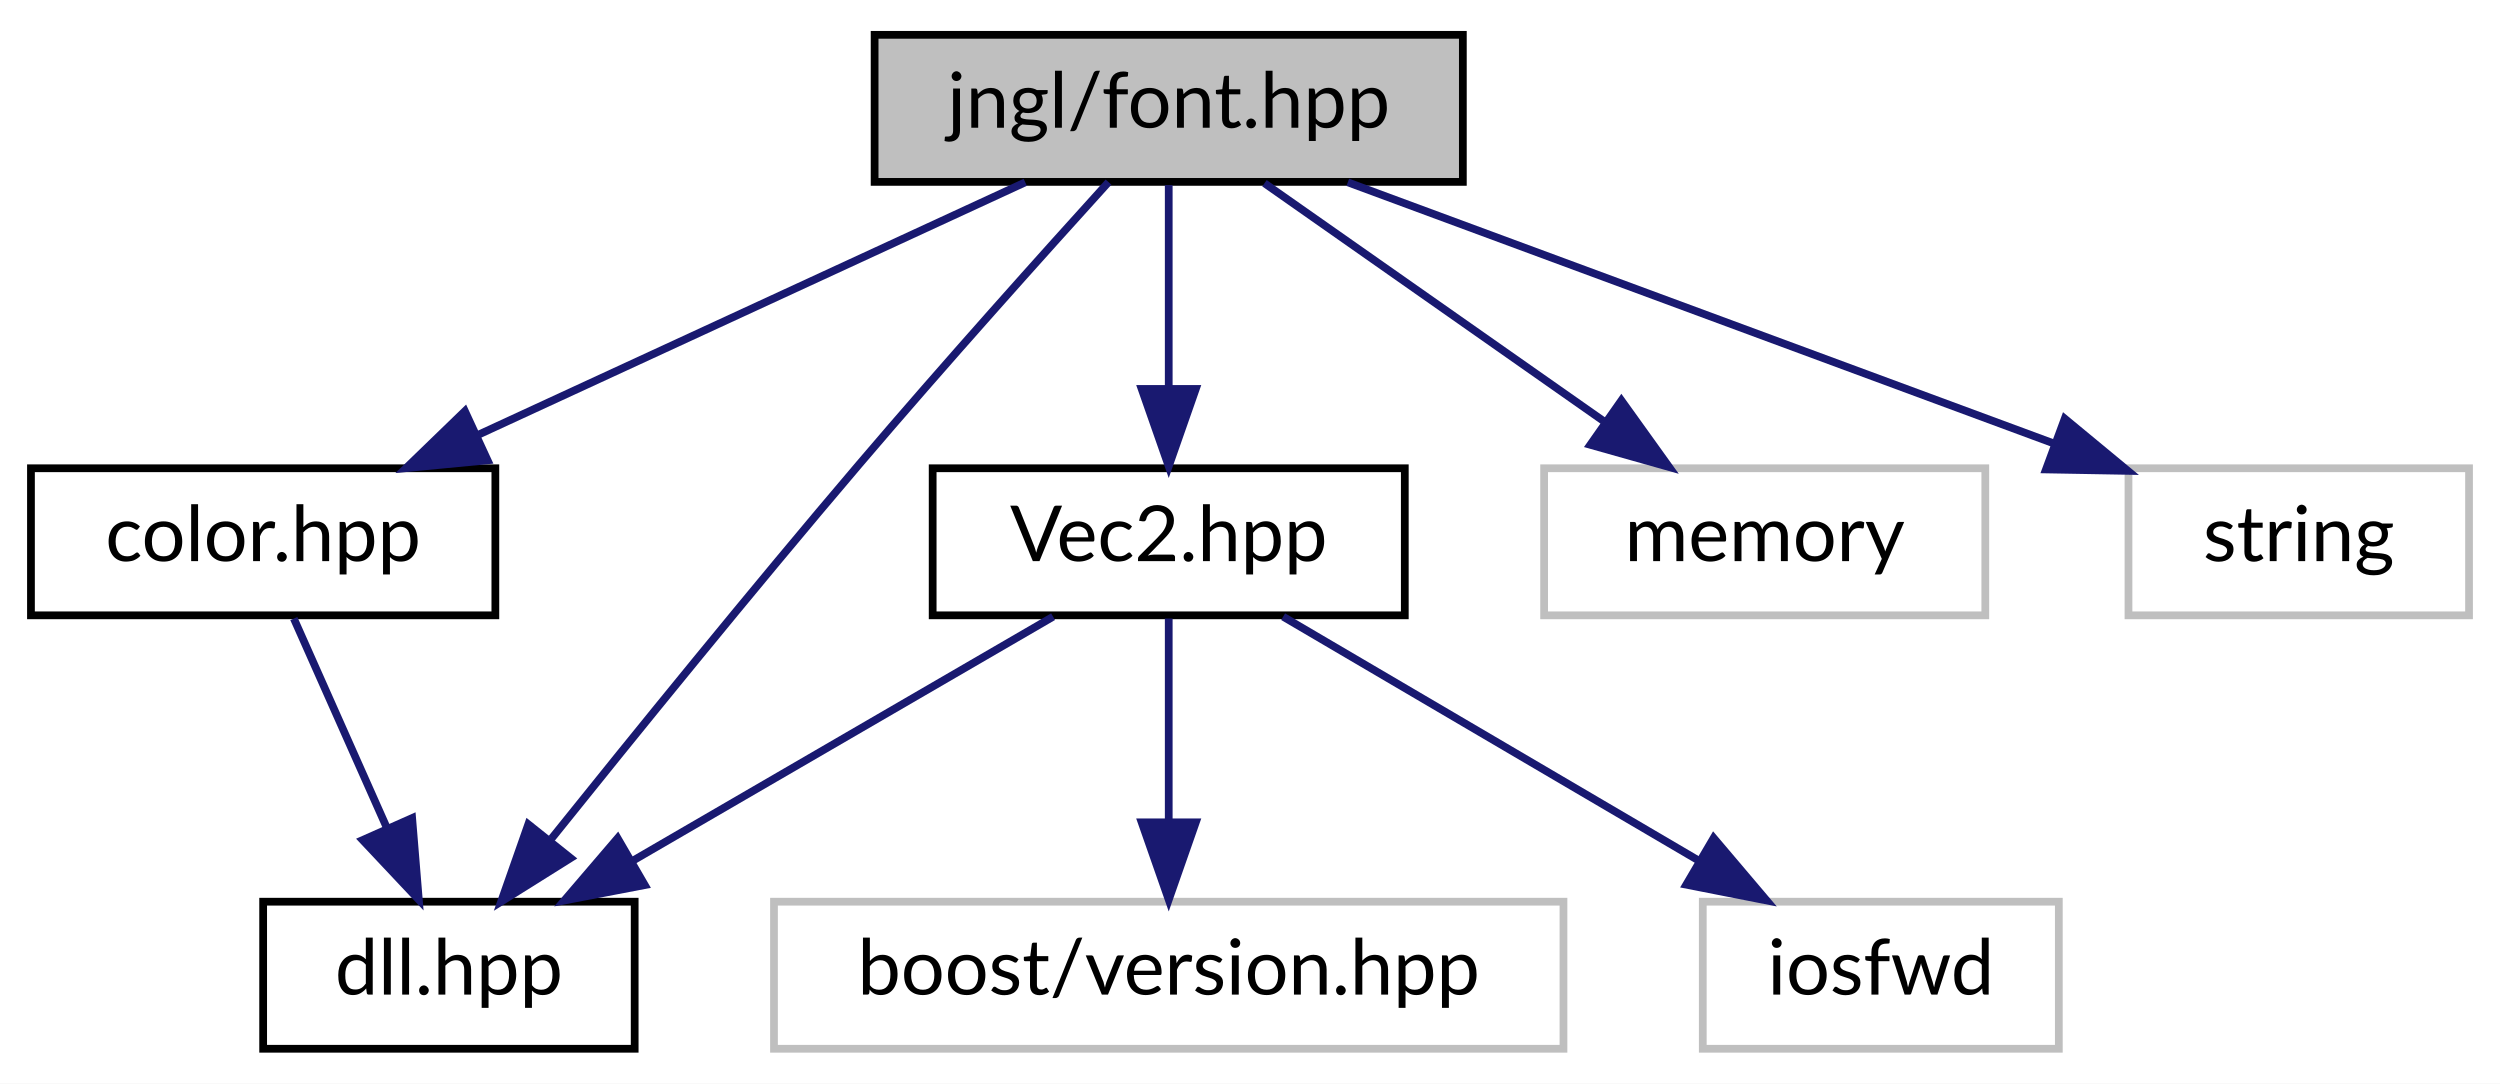
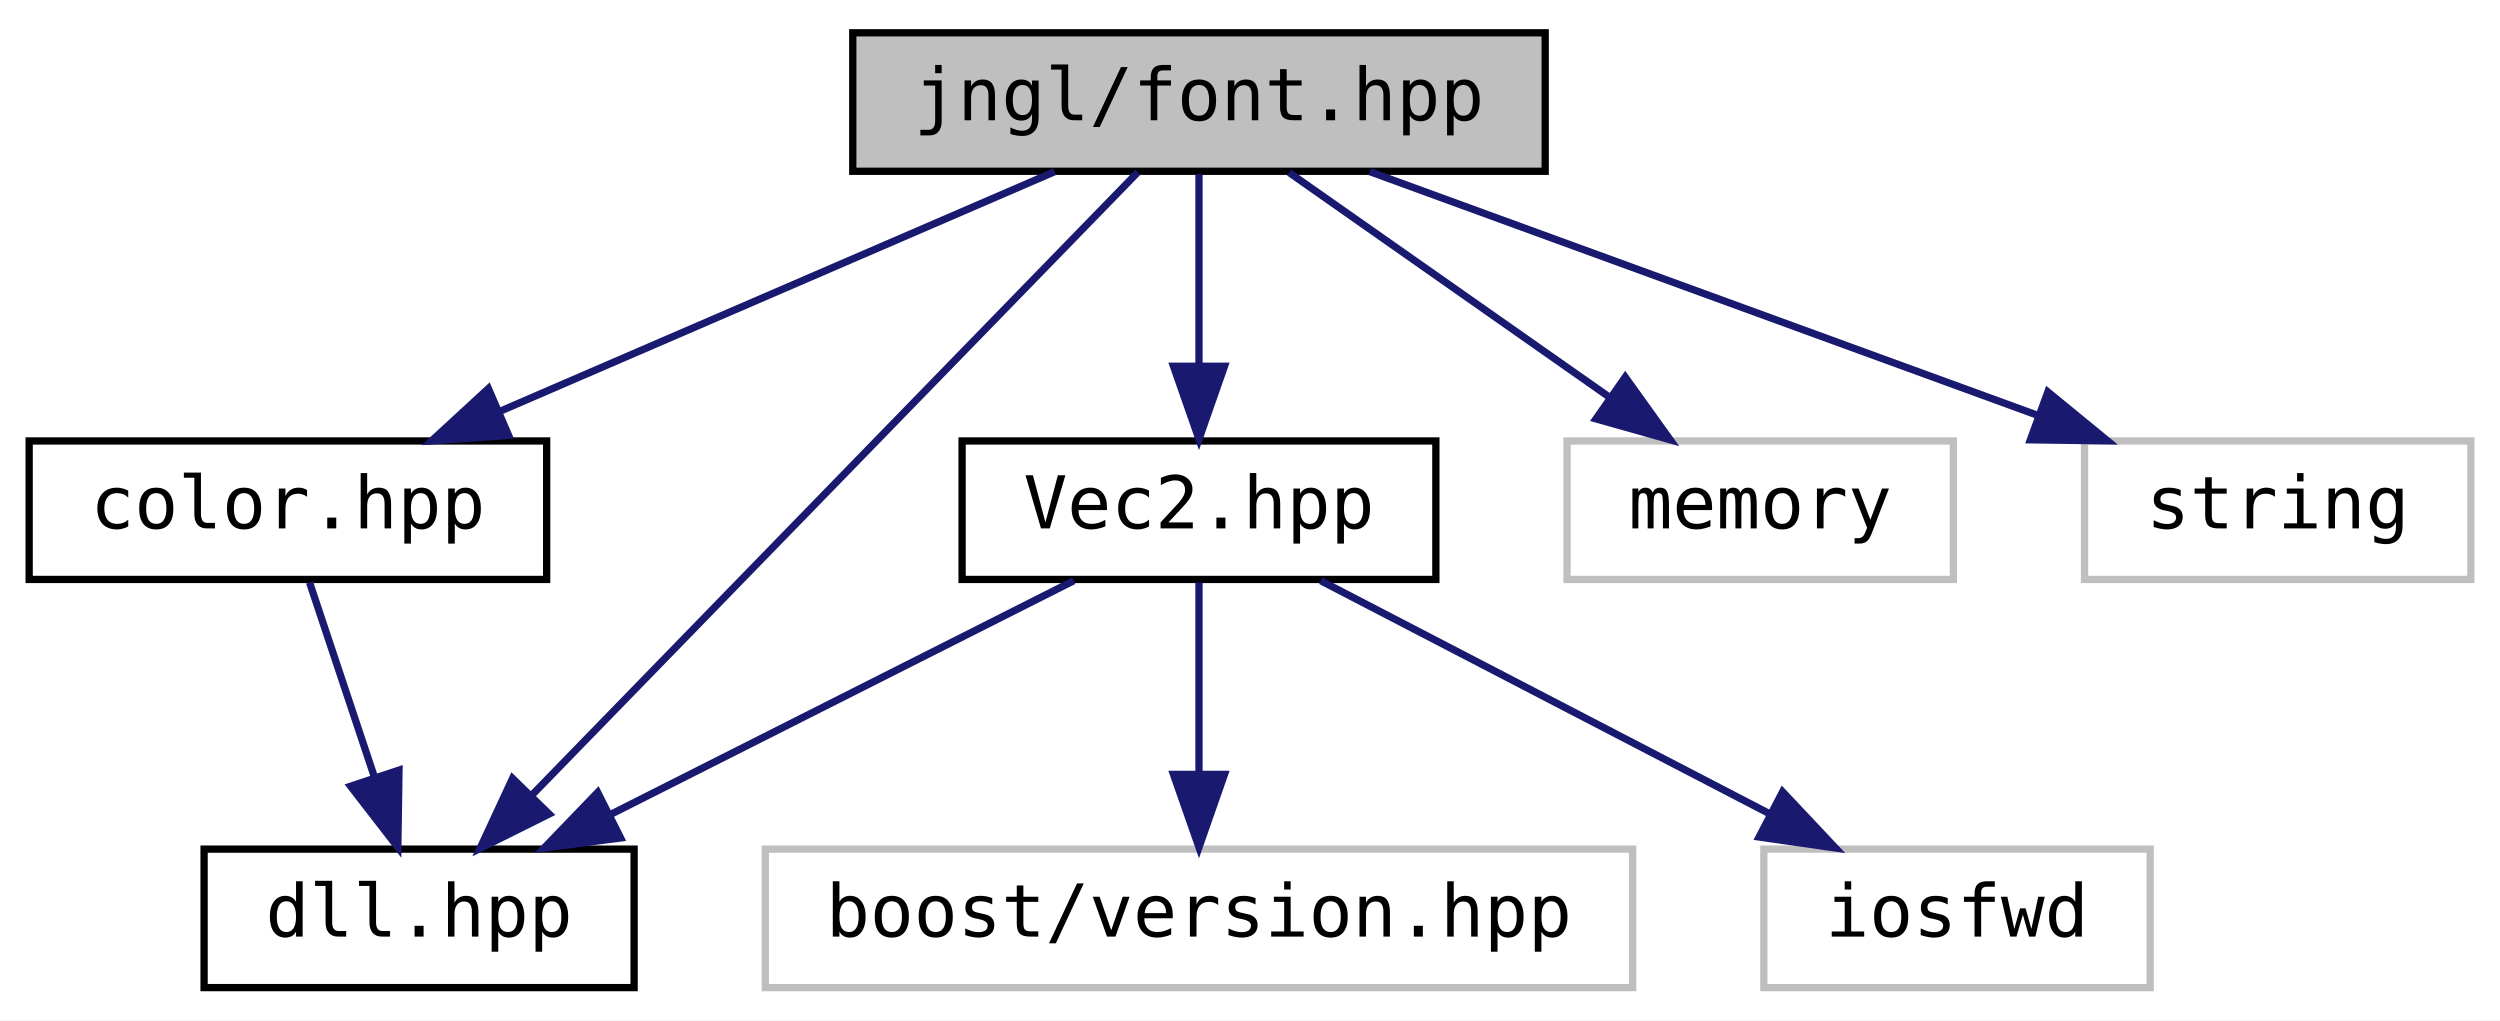
- <svg xmlns="http://www.w3.org/2000/svg" xmlns:xlink="http://www.w3.org/1999/xlink" width="323pt" height="140pt" viewBox="0.00 0.00 323.00 140.00">
+ <svg xmlns="http://www.w3.org/2000/svg" xmlns:xlink="http://www.w3.org/1999/xlink" width="343pt" height="140pt" viewBox="0.00 0.00 343.00 140.00">
  <g id="graph0" class="graph" transform="scale(1 1) rotate(0) translate(4 136)">
-     <polygon fill="white" stroke="none" points="-4,4 -4,-136 319,-136 319,4 -4,4" />
+     <polygon fill="white" stroke="none" points="-4,4 -4,-136 339,-136 339,4 -4,4" />
    <g id="node1" class="node">
-       <polygon fill="#bfbfbf" stroke="black" points="109,-112.5 109,-131.5 185,-131.5 185,-112.5 109,-112.5" />
-       <text text-anchor="middle" x="147" y="-119.5" font-family="Lato" font-size="10.00">jngl/font.hpp</text>
+       <polygon fill="#bfbfbf" stroke="black" points="113,-112.5 113,-131.5 208,-131.5 208,-112.5 113,-112.5" />
+       <text text-anchor="middle" x="160.5" y="-119.5" font-family="'Consolas',monospace" font-size="10.00">jngl/font.hpp</text>
    </g>
    <g id="node2" class="node">
      <g id="a_node2">
        <a xlink:href="color_8hpp_source.html" target="_top" xlink:title="color.hpp">
-           <polygon fill="white" stroke="black" points="0,-56.5 0,-75.5 60,-75.5 60,-56.5 0,-56.5" />
-           <text text-anchor="middle" x="30" y="-63.5" font-family="Lato" font-size="10.00">color.hpp</text>
+           <polygon fill="white" stroke="black" points="0,-56.5 0,-75.5 71,-75.5 71,-56.5 0,-56.5" />
+           <text text-anchor="middle" x="35.5" y="-63.5" font-family="'Consolas',monospace" font-size="10.00">color.hpp</text>
        </a>
      </g>
    </g>
    <g id="edge1" class="edge">
-       <path fill="none" stroke="midnightblue" d="M128.461,-112.444C109.377,-103.636 79.425,-89.812 57.564,-79.722" />
-       <polygon fill="midnightblue" stroke="midnightblue" points="58.999,-76.529 48.452,-75.516 56.065,-82.885 58.999,-76.529" />
+       <path fill="none" stroke="midnightblue" d="M140.693,-112.444C120.213,-103.596 88.017,-89.688 64.635,-79.587" />
+       <polygon fill="midnightblue" stroke="midnightblue" points="65.782,-76.269 55.214,-75.516 63.006,-82.695 65.782,-76.269" />
    </g>
    <g id="node3" class="node">
      <g id="a_node3">
        <a xlink:href="dll_8hpp_source.html" target="_top" xlink:title="dll.hpp">
-           <polygon fill="white" stroke="black" points="30,-0.5 30,-19.5 78,-19.5 78,-0.5 30,-0.5" />
-           <text text-anchor="middle" x="54" y="-7.5" font-family="Lato" font-size="10.00">dll.hpp</text>
+           <polygon fill="white" stroke="black" points="24,-0.5 24,-19.5 83,-19.5 83,-0.5 24,-0.5" />
+           <text text-anchor="middle" x="53.5" y="-7.5" font-family="'Consolas',monospace" font-size="10.00">dll.hpp</text>
        </a>
      </g>
    </g>
    <g id="edge3" class="edge">
-       <path fill="none" stroke="midnightblue" d="M139.222,-112.469C131.08,-103.489 117.978,-88.893 107,-76 93.195,-59.786 77.865,-40.884 67.259,-27.657" />
-       <polygon fill="midnightblue" stroke="midnightblue" points="69.725,-25.136 60.747,-19.509 64.256,-29.506 69.725,-25.136" />
+       <path fill="none" stroke="midnightblue" d="M152.104,-112.368C134.211,-93.974 92.089,-50.671 69.114,-27.052" />
+       <polygon fill="midnightblue" stroke="midnightblue" points="71.339,-24.319 61.857,-19.591 66.321,-29.2 71.339,-24.319" />
    </g>
    <g id="node4" class="node">
      <g id="a_node4">
        <a xlink:href="Vec2_8hpp.html" target="_top" xlink:title="Vec2.hpp">
-           <polygon fill="white" stroke="black" points="116.5,-56.5 116.5,-75.5 177.5,-75.5 177.5,-56.5 116.5,-56.5" />
-           <text text-anchor="middle" x="147" y="-63.5" font-family="Lato" font-size="10.00">Vec2.hpp</text>
+           <polygon fill="white" stroke="black" points="128,-56.5 128,-75.5 193,-75.5 193,-56.5 128,-56.5" />
+           <text text-anchor="middle" x="160.5" y="-63.5" font-family="'Consolas',monospace" font-size="10.00">Vec2.hpp</text>
        </a>
      </g>
    </g>
    <g id="edge4" class="edge">
-       <path fill="none" stroke="midnightblue" d="M147,-112.083C147,-105.006 147,-94.861 147,-85.987" />
-       <polygon fill="midnightblue" stroke="midnightblue" points="150.5,-85.751 147,-75.751 143.5,-85.751 150.5,-85.751" />
+       <path fill="none" stroke="midnightblue" d="M160.5,-112.083C160.5,-105.006 160.5,-94.861 160.5,-85.987" />
+       <polygon fill="midnightblue" stroke="midnightblue" points="164,-85.751 160.5,-75.751 157,-85.751 164,-85.751" />
    </g>
    <g id="node7" class="node">
-       <polygon fill="white" stroke="#bfbfbf" points="195.5,-56.5 195.5,-75.5 252.5,-75.5 252.5,-56.5 195.5,-56.5" />
-       <text text-anchor="middle" x="224" y="-63.5" font-family="Lato" font-size="10.00">memory</text>
+       <polygon fill="white" stroke="#bfbfbf" points="211,-56.5 211,-75.5 264,-75.5 264,-56.5 211,-56.5" />
+       <text text-anchor="middle" x="237.5" y="-63.5" font-family="'Consolas',monospace" font-size="10.00">memory</text>
    </g>
    <g id="edge8" class="edge">
-       <path fill="none" stroke="midnightblue" d="M159.371,-112.324C171.158,-104.058 189.132,-91.453 203.136,-81.632" />
-       <polygon fill="midnightblue" stroke="midnightblue" points="205.482,-84.262 211.659,-75.654 201.462,-78.531 205.482,-84.262" />
+       <path fill="none" stroke="midnightblue" d="M172.871,-112.324C184.658,-104.058 202.632,-91.453 216.636,-81.632" />
+       <polygon fill="midnightblue" stroke="midnightblue" points="218.982,-84.262 225.159,-75.654 214.962,-78.531 218.982,-84.262" />
    </g>
    <g id="node8" class="node">
-       <polygon fill="white" stroke="#bfbfbf" points="271,-56.5 271,-75.5 315,-75.5 315,-56.5 271,-56.5" />
-       <text text-anchor="middle" x="293" y="-63.5" font-family="Lato" font-size="10.00">string</text>
+       <polygon fill="white" stroke="#bfbfbf" points="282,-56.5 282,-75.5 335,-75.5 335,-56.5 282,-56.5" />
+       <text text-anchor="middle" x="308.5" y="-63.5" font-family="'Consolas',monospace" font-size="10.00">string</text>
    </g>
    <g id="edge9" class="edge">
-       <path fill="none" stroke="midnightblue" d="M170.134,-112.444C194.769,-103.332 233.916,-88.853 261.386,-78.693" />
-       <polygon fill="midnightblue" stroke="midnightblue" points="262.765,-81.915 270.93,-75.163 260.337,-75.349 262.765,-81.915" />
+       <path fill="none" stroke="midnightblue" d="M183.951,-112.444C208.633,-103.438 247.685,-89.189 275.477,-79.049" />
+       <polygon fill="midnightblue" stroke="midnightblue" points="276.964,-82.232 285.159,-75.516 274.565,-75.656 276.964,-82.232" />
    </g>
    <g id="edge2" class="edge">
-       <path fill="none" stroke="midnightblue" d="M33.963,-56.083C37.213,-48.77 41.919,-38.181 45.954,-29.103" />
-       <polygon fill="midnightblue" stroke="midnightblue" points="49.248,-30.311 50.111,-19.751 42.851,-27.468 49.248,-30.311" />
+       <path fill="none" stroke="midnightblue" d="M38.472,-56.083C40.884,-48.849 44.364,-38.409 47.368,-29.397" />
+       <polygon fill="midnightblue" stroke="midnightblue" points="50.741,-30.345 50.583,-19.751 44.1,-28.131 50.741,-30.345" />
    </g>
    <g id="edge5" class="edge">
-       <path fill="none" stroke="midnightblue" d="M132.058,-56.324C117.415,-47.822 94.866,-34.729 77.762,-24.797" />
-       <polygon fill="midnightblue" stroke="midnightblue" points="79.31,-21.649 68.905,-19.654 75.795,-27.703 79.31,-21.649" />
+       <path fill="none" stroke="midnightblue" d="M143.309,-56.324C126.149,-47.664 99.554,-34.242 79.753,-24.249" />
+       <polygon fill="midnightblue" stroke="midnightblue" points="81.153,-21.035 70.649,-19.654 77.999,-27.285 81.153,-21.035" />
    </g>
    <g id="node5" class="node">
-       <polygon fill="white" stroke="#bfbfbf" points="96,-0.5 96,-19.5 198,-19.5 198,-0.5 96,-0.5" />
-       <text text-anchor="middle" x="147" y="-7.5" font-family="Lato" font-size="10.00">boost/version.hpp</text>
+       <polygon fill="white" stroke="#bfbfbf" points="101,-0.5 101,-19.5 220,-19.5 220,-0.5 101,-0.5" />
+       <text text-anchor="middle" x="160.5" y="-7.5" font-family="'Consolas',monospace" font-size="10.00">boost/version.hpp</text>
    </g>
    <g id="edge6" class="edge">
-       <path fill="none" stroke="midnightblue" d="M147,-56.083C147,-49.006 147,-38.861 147,-29.986" />
-       <polygon fill="midnightblue" stroke="midnightblue" points="150.5,-29.751 147,-19.751 143.5,-29.751 150.5,-29.751" />
+       <path fill="none" stroke="midnightblue" d="M160.5,-56.083C160.5,-49.006 160.5,-38.861 160.5,-29.986" />
+       <polygon fill="midnightblue" stroke="midnightblue" points="164,-29.751 160.5,-19.751 157,-29.751 164,-29.751" />
    </g>
    <g id="node6" class="node">
-       <polygon fill="white" stroke="#bfbfbf" points="216,-0.5 216,-19.5 262,-19.5 262,-0.5 216,-0.5" />
-       <text text-anchor="middle" x="239" y="-7.5" font-family="Lato" font-size="10.00">iosfwd</text>
+       <polygon fill="white" stroke="#bfbfbf" points="238,-0.5 238,-19.5 291,-19.5 291,-0.5 238,-0.5" />
+       <text text-anchor="middle" x="264.5" y="-7.5" font-family="'Consolas',monospace" font-size="10.00">iosfwd</text>
    </g>
    <g id="edge7" class="edge">
-       <path fill="none" stroke="midnightblue" d="M161.781,-56.324C176.267,-47.822 198.573,-34.729 215.493,-24.797" />
-       <polygon fill="midnightblue" stroke="midnightblue" points="217.403,-27.735 224.255,-19.654 213.859,-21.698 217.403,-27.735" />
+       <path fill="none" stroke="midnightblue" d="M177.209,-56.324C193.812,-47.703 219.502,-34.364 238.72,-24.386" />
+       <polygon fill="midnightblue" stroke="midnightblue" points="240.57,-27.369 247.832,-19.654 237.344,-21.157 240.57,-27.369" />
    </g>
  </g>
</svg>
